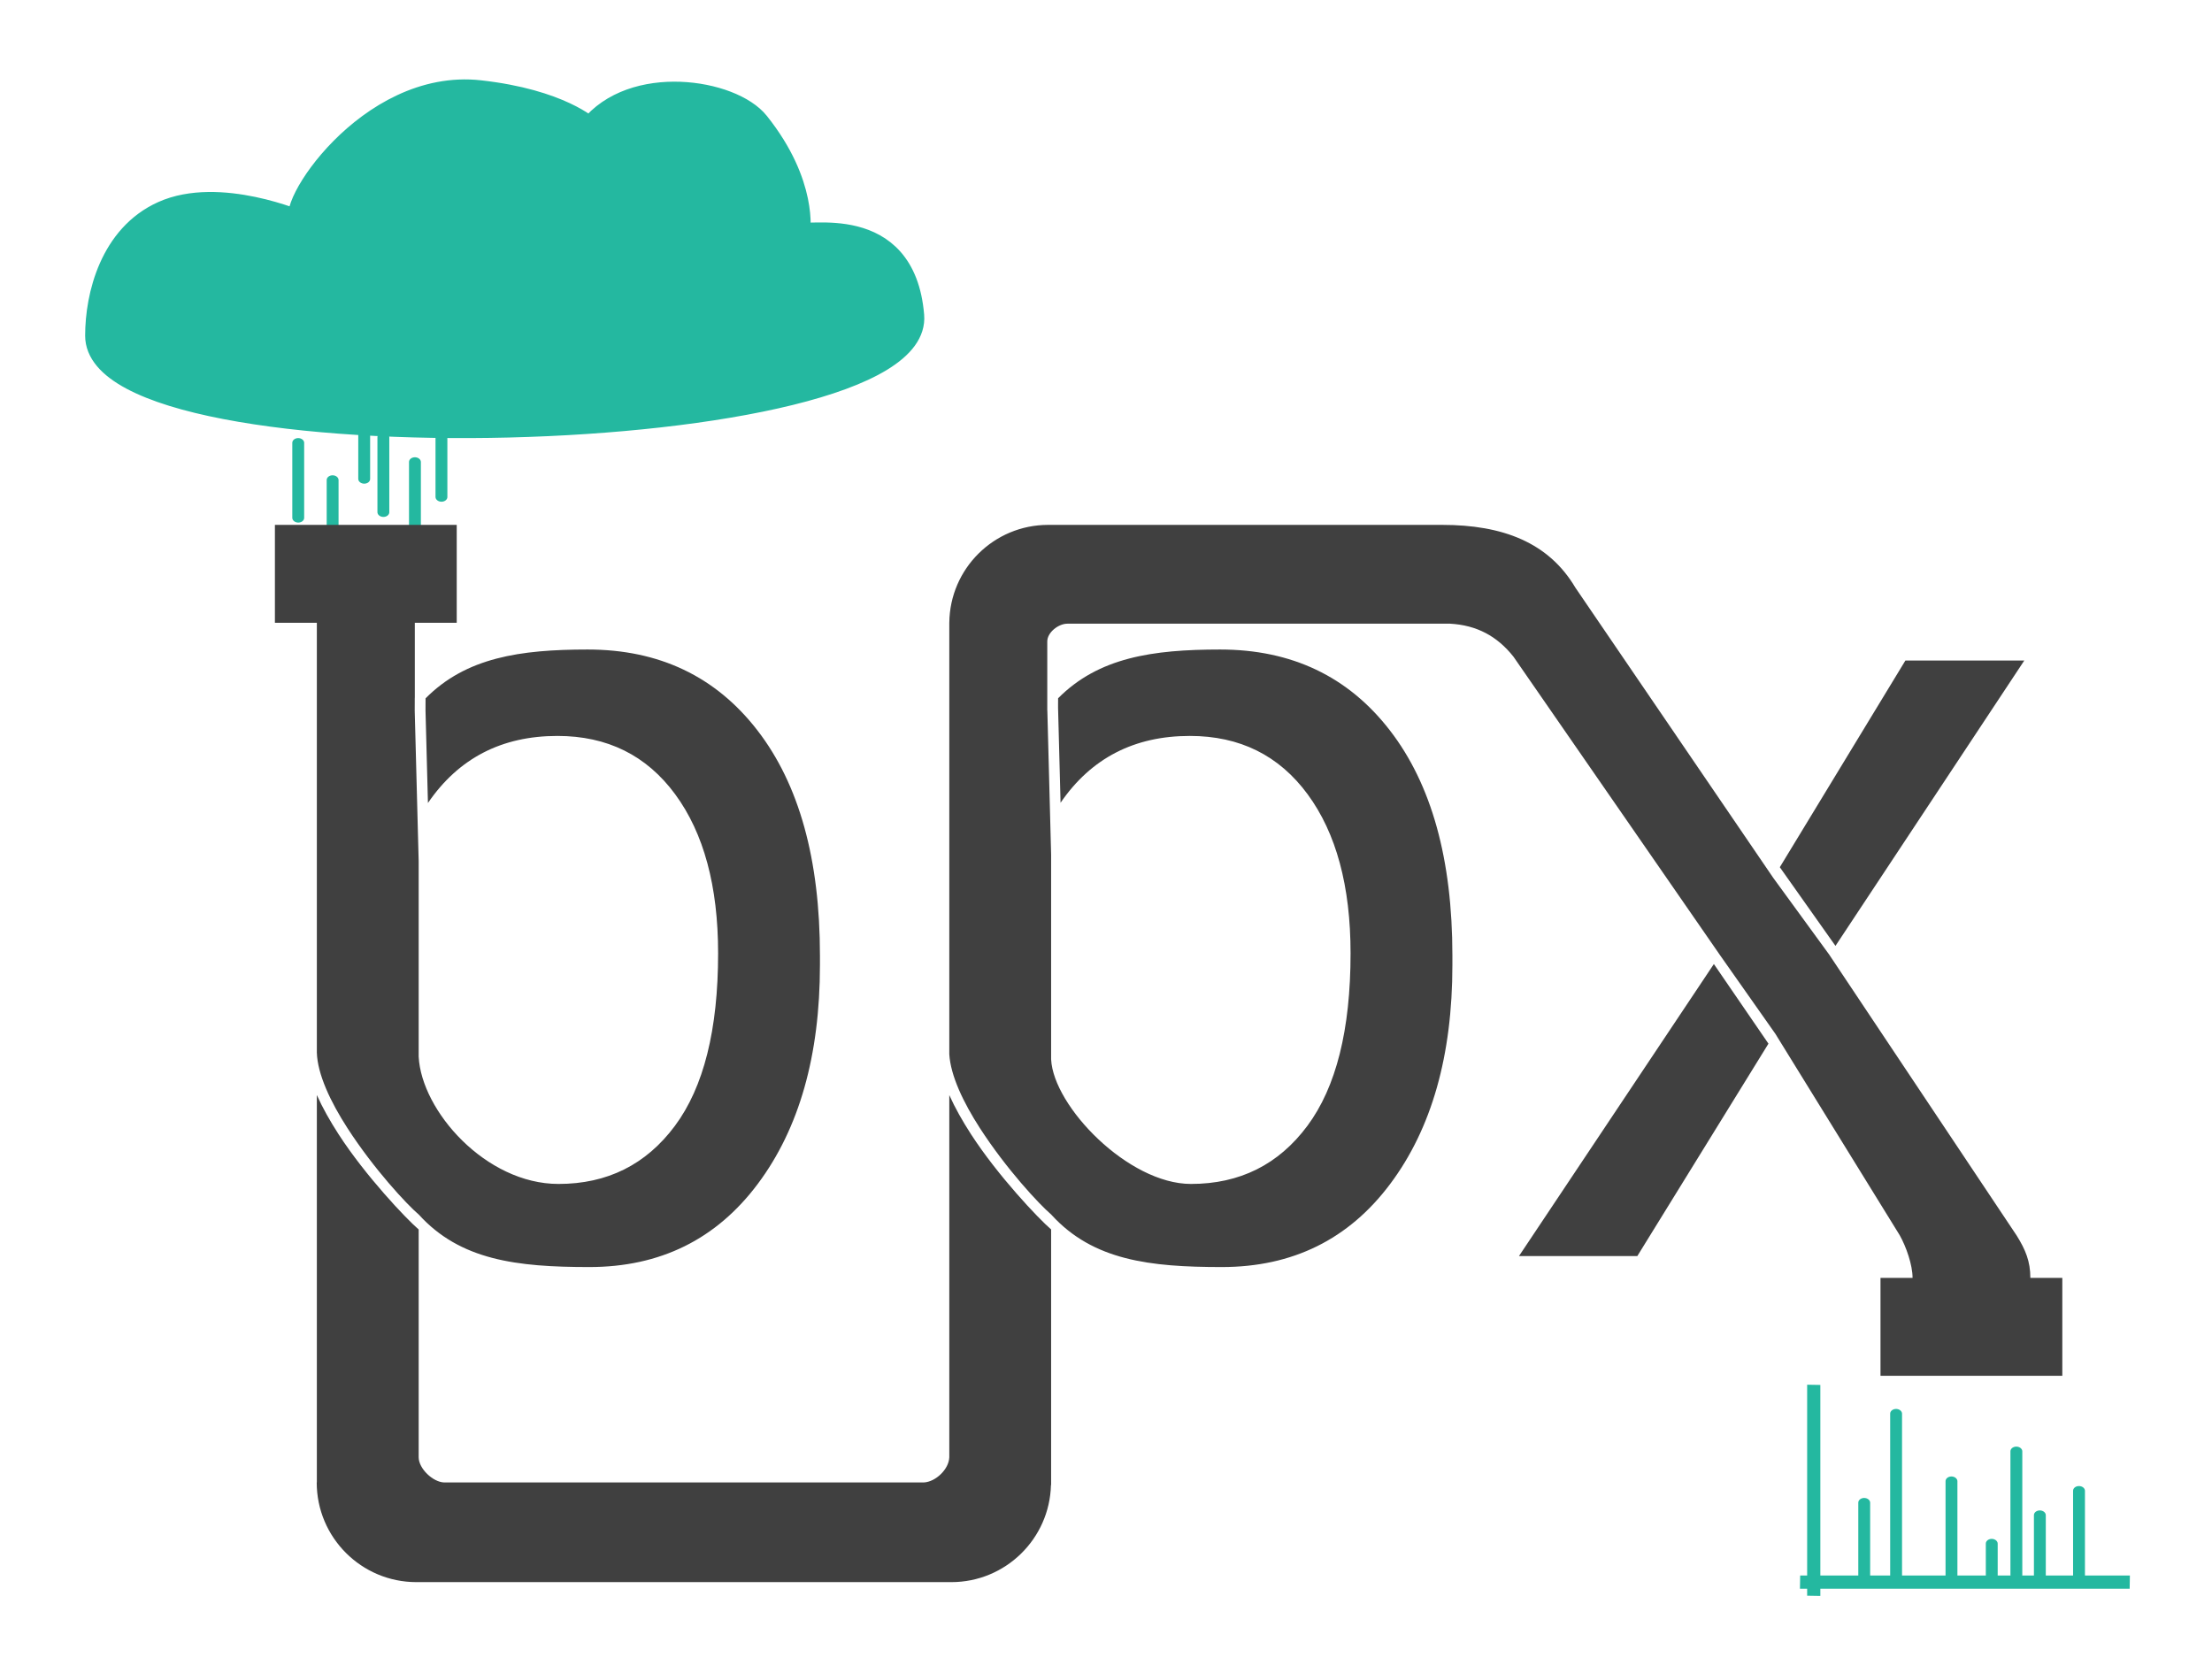
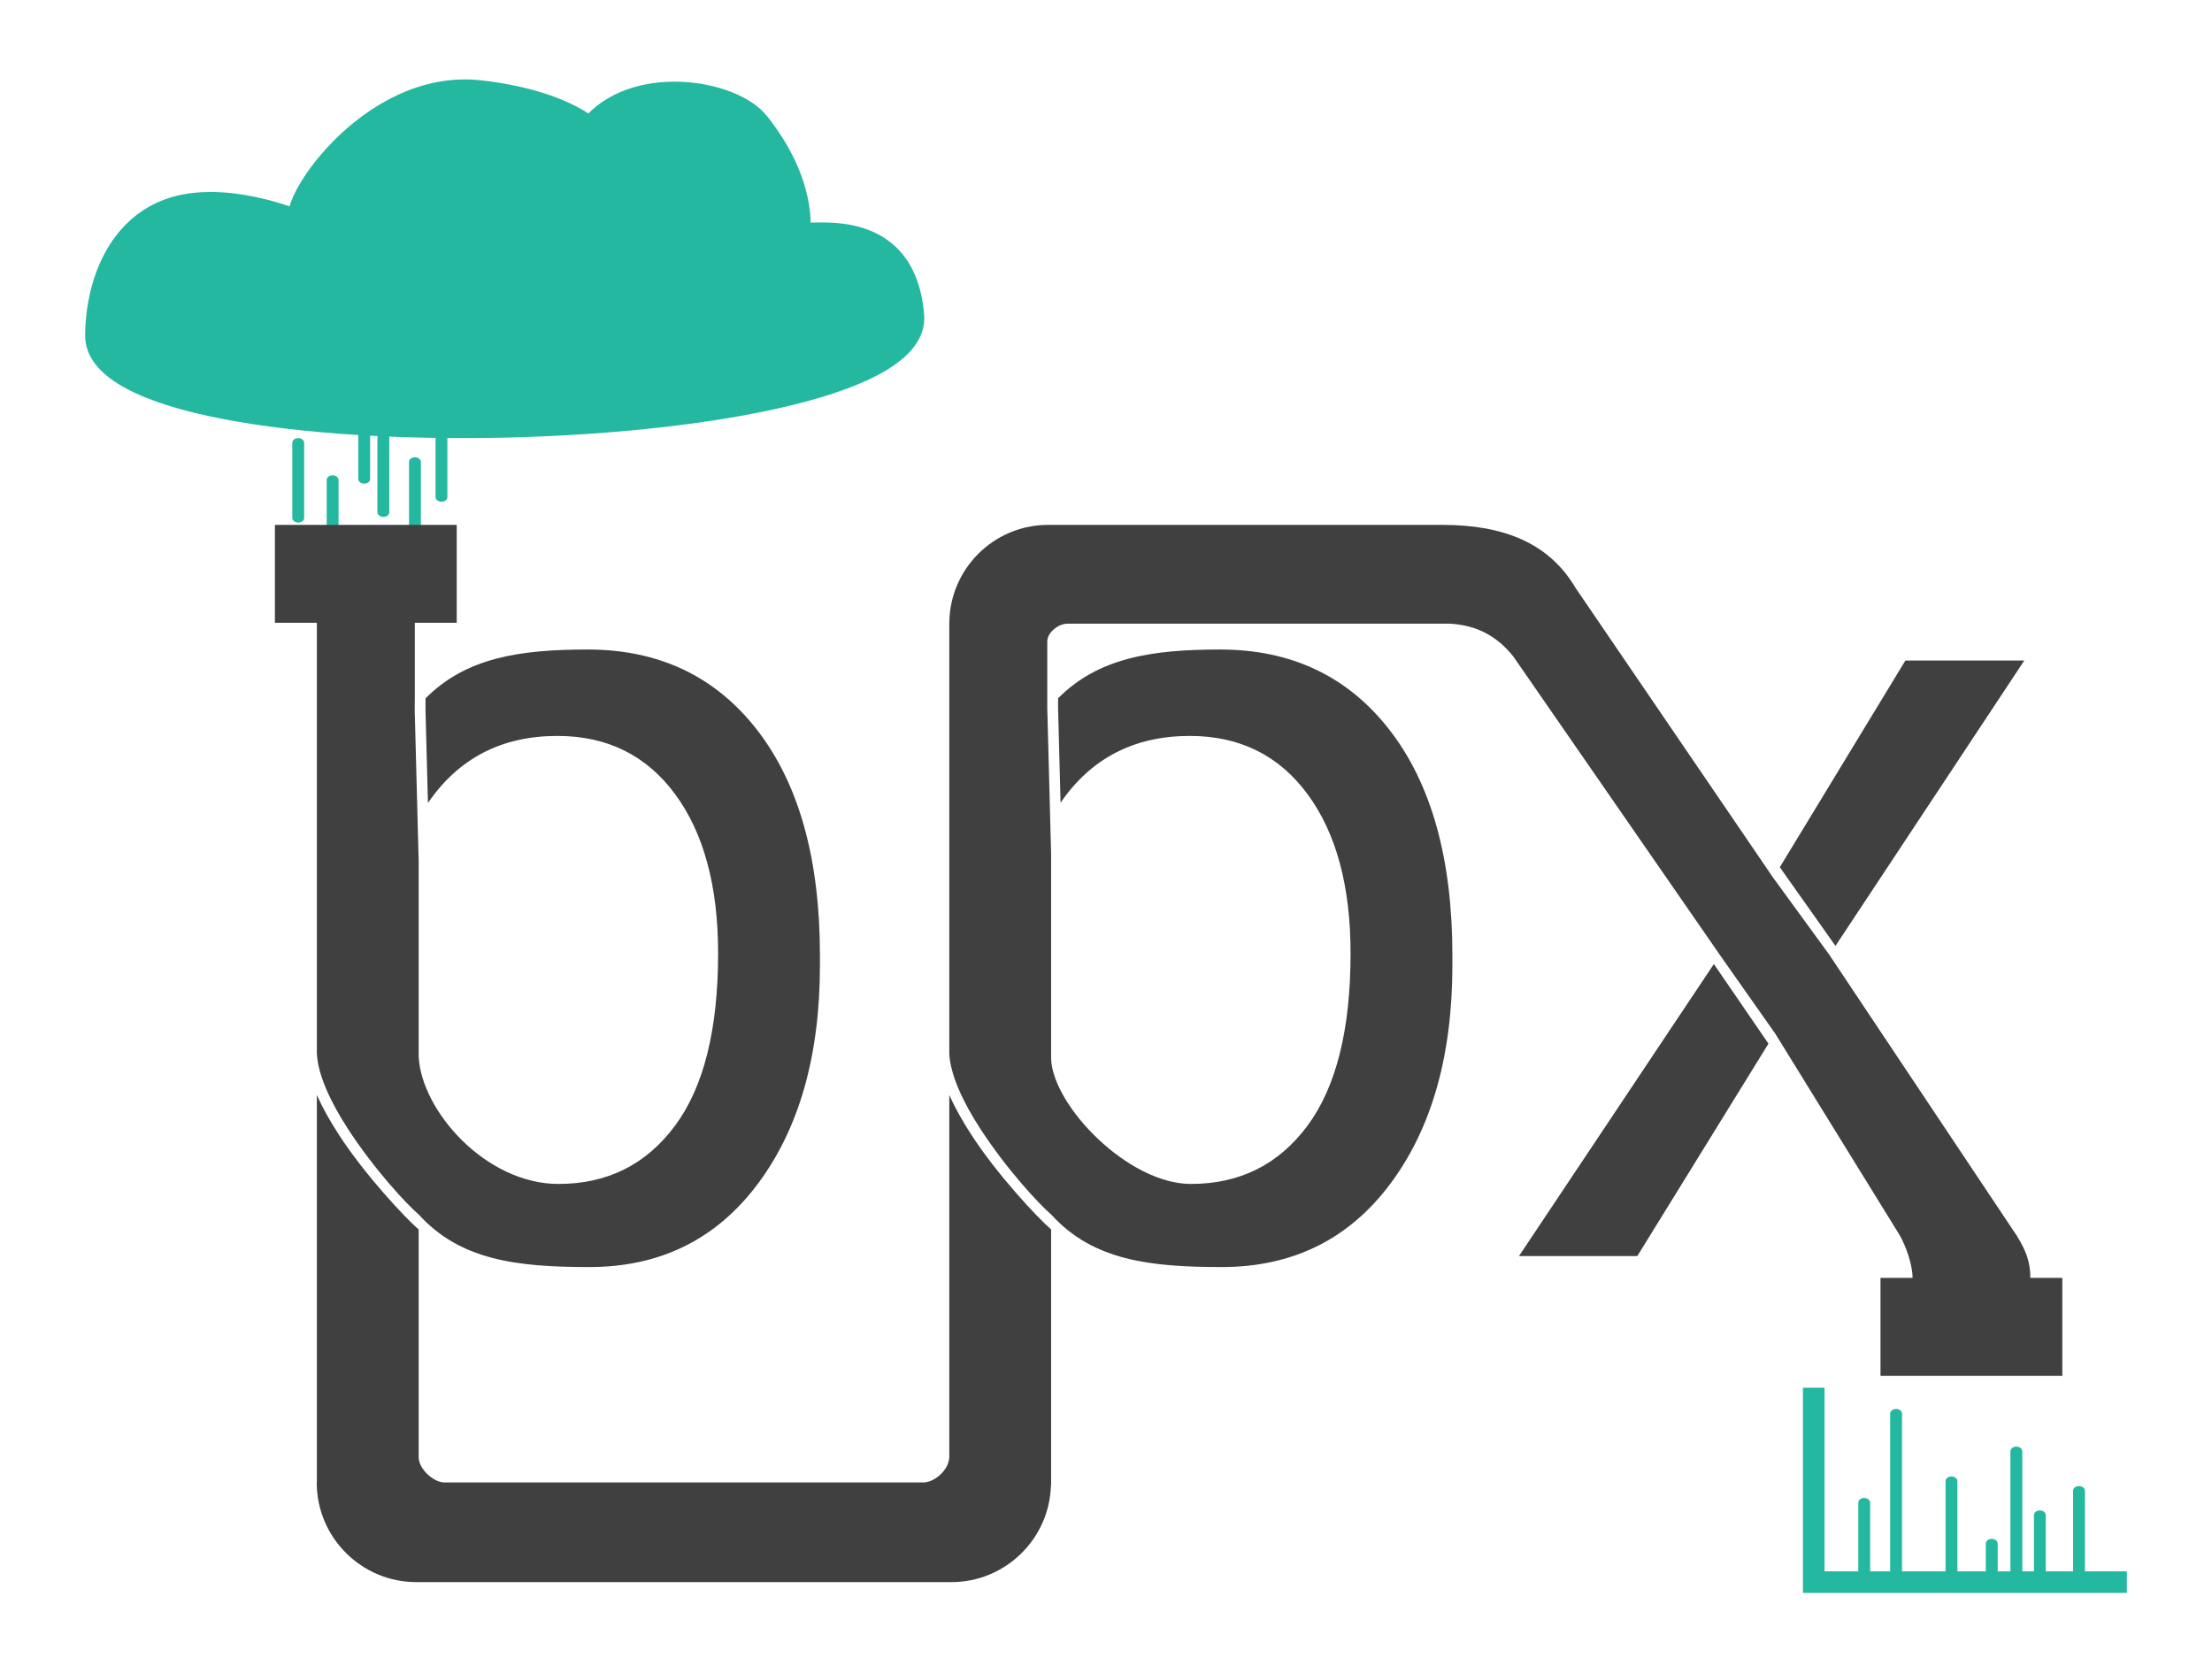
<svg xmlns="http://www.w3.org/2000/svg" width="100%" height="100%" viewBox="0 0 820 620" version="1.1" xml:space="preserve" style="fill-rule:evenodd;clip-rule:evenodd;stroke-linecap:round;stroke-linejoin:round;stroke-miterlimit:1.5;">
  <g transform="matrix(1,0,0,1,-0.849341,6.09831)">
    <g transform="matrix(1,0,0,1,-6.9399,-129.774)">
      <g transform="matrix(0.999935,0.00359454,0.00359454,0.801117,-1.12694,62.3529)">
        <path d="M118.47,280.955L118.345,315.649" style="fill:none;stroke:rgb(36,184,160);stroke-width:4.4px;" />
      </g>
      <g transform="matrix(0.999935,0.00359454,0.00359454,0.801117,11.6227,76.1477)">
        <path d="M118.47,280.955L118.345,315.649" style="fill:none;stroke:rgb(36,184,160);stroke-width:4.4px;" />
      </g>
      <g transform="matrix(0.999935,0.00359454,0.00359454,0.801117,23.3274,47.9311)">
        <path d="M118.47,280.955L118.345,315.649" style="fill:none;stroke:rgb(36,184,160);stroke-width:4.4px;" />
      </g>
      <g transform="matrix(0.999935,0.00359454,0.00359454,0.801117,30.4338,60.2628)">
        <path d="M118.47,280.955L118.345,315.649" style="fill:none;stroke:rgb(36,184,160);stroke-width:4.4px;" />
      </g>
      <g transform="matrix(0.999935,0.00359454,0.00359454,0.801117,42.1385,69.4593)">
        <path d="M118.47,280.955L118.345,315.649" style="fill:none;stroke:rgb(36,184,160);stroke-width:4.4px;" />
      </g>
      <g transform="matrix(0.999935,0.00359454,0.00359454,0.801117,51.9621,54.6195)">
        <path d="M118.47,280.955L118.345,315.649" style="fill:none;stroke:rgb(36,184,160);stroke-width:4.4px;" />
      </g>
      <g transform="matrix(1,0,0,1,-11.4635,17.3779)">
        <path d="M197.115,140.047C227.084,143.392 237.901,153.765 237.901,153.765C253.682,133.732 290.533,139.403 300.401,151.756C318.581,174.517 315.588,192.419 315.588,192.419C317.202,194.839 354.618,184.229 357.853,223.282C361.987,273.176 54.817,280.824 54.817,230.759C54.817,215.865 60.254,193.546 79.511,184.875C100.555,175.4 131.009,188.71 131.009,188.71C123.813,185.388 155.368,135.388 197.115,140.047Z" style="fill:rgb(36,184,160);stroke:rgb(36,184,160);stroke-width:8px;" />
      </g>
    </g>
    <g transform="matrix(1,0,0,1,-6.9399,-129.774)">
      <g transform="matrix(0.999935,0.00359454,0.00359454,0.801117,591.213,455.286)">
        <path d="M118.618,239.762L118.345,315.649" style="fill:none;stroke:rgb(36,184,160);stroke-width:4.4px;" />
      </g>
      <g transform="matrix(0.999935,0.00359454,0.00359454,0.801117,626.671,454.457)">
        <path d="M118.398,300.928L118.345,315.649" style="fill:none;stroke:rgb(36,184,160);stroke-width:4.4px;" />
      </g>
      <g transform="matrix(0.999935,0.00359454,0.00359454,0.801117,579.394,455.286)">
        <path d="M118.47,280.955L118.345,315.649" style="fill:none;stroke:rgb(36,184,160);stroke-width:4.4px;" />
      </g>
      <g transform="matrix(0.999935,0.00359454,0.00359454,0.801117,635.795,454.249)">
        <path d="M118.55,258.486L118.345,315.649" style="fill:none;stroke:rgb(36,184,160);stroke-width:4.4px;" />
      </g>
      <g transform="matrix(0.999935,0.00359454,0.00359454,0.801117,611.741,456.323)">
        <path d="M118.51,269.721L118.345,315.649" style="fill:none;stroke:rgb(36,184,160);stroke-width:4.4px;" />
      </g>
      <g transform="matrix(0.999935,0.00359454,0.00359454,0.801117,644.504,455.908)">
        <path d="M118.452,285.948L118.345,315.649" style="fill:none;stroke:rgb(36,184,160);stroke-width:4.4px;" />
      </g>
      <g transform="matrix(0.999935,0.00359454,0.00359454,0.801117,659.019,454.871)">
        <path d="M118.488,275.962L118.345,315.649" style="fill:none;stroke:rgb(36,184,160);stroke-width:4.4px;" />
      </g>
      <g transform="matrix(0.999935,0.00932079,0.00359454,2.07733,560.684,53.4229)">
-         <path d="M118.463,282.881L118.345,315.649" style="fill:none;stroke:rgb(36,184,160);stroke-width:4.89px;stroke-linecap:square;" />
+         <path d="M118.463,282.881L118.345,315.649" style="fill:none;" />
      </g>
      <g transform="matrix(-0.00932079,0.999935,-2.07733,0.00359454,1336.97,590.761)">
-         <path d="M118.539,261.699L118.345,315.649" style="fill:none;stroke:rgb(36,184,160);stroke-width:4.89px;stroke-linecap:square;" />
+         <path d="M118.539,261.699L118.345,315.649" style="fill:none;" />
+       </g>
+       <g transform="matrix(1,0,0,1,7.78924,123.676)">
+         <path d="M668.366,514.488L668.366,590.557L788.436,590.557L788.436,582.557L676.366,582.557L676.366,514.488L668.366,514.488Z" style="fill:rgb(36,184,160);" />
      </g>
    </g>
    <g transform="matrix(1,0,0,1,-6.9399,-129.774)">
      <path d="M397.447,579.475L397.447,674.226L397.388,674.226C396.886,694.184 380.525,710.233 360.446,710.233L162.154,710.233C141.759,710.233 125.2,693.674 125.2,673.279L125.245,673.279L125.245,529.645C127.375,534.406 130.167,539.342 133.289,544.17C143.315,559.676 158.441,575.601 162.994,579.492L162.994,663.925C162.994,668.125 168.23,673.129 172.428,673.279L350.25,673.279C354.676,673.058 359.561,668.355 359.698,663.925L359.698,529.666C361.824,534.408 364.606,539.323 367.715,544.131C377.741,559.637 392.867,575.562 397.421,579.453L397.447,579.475ZM685.979,477.717L685.973,477.726L755.375,581.734C758.639,586.98 760.451,591.267 760.451,597.445L772.3,597.445L772.3,633.745L704.9,633.745L704.9,597.445L716.785,597.445C716.785,592.6 714.409,585.869 712.035,581.646L665.772,506.701L665.763,506.717L645.366,477.728L645.368,477.726L568.855,367.159C562.789,359.477 555.16,355.461 545.387,354.904L403.451,354.904C400.147,354.904 396.019,358.157 396.019,361.461L396.019,387.045L396.042,387.017L397.447,440.525L397.447,516.411C398.269,533.802 426.014,562.61 449.276,562.61C467.368,562.61 481.754,555.435 492.432,541.083C503.111,526.732 508.45,505.409 508.45,477.114C508.45,452.22 503.145,432.563 492.534,418.143C481.924,403.724 467.368,396.514 448.868,396.514C428.238,396.514 412.264,404.772 400.944,421.291L400.017,386L400.031,382.556C415.03,367.433 435.05,364.478 460.091,364.478C486.617,364.478 507.6,374.477 523.04,394.474C538.48,414.471 546.199,442.289 546.199,477.93L546.199,481.399C546.199,514.999 538.514,542.069 523.142,562.61C507.77,583.151 486.957,593.422 460.703,593.422C434.041,593.422 413.034,590.945 397.683,574.175L397.447,573.916L397.447,573.922L397.409,573.888C392.975,570.099 380.836,557.056 371.073,541.959C364.893,532.402 360.154,522.424 359.698,514.472L359.698,354.559L359.702,354.559C359.887,334.499 376.23,318.271 396.333,318.271C396.333,318.271 390.333,318.271 542.493,318.271C564.794,318.271 581.865,324.749 591.801,341.559L665.16,449.159L665.162,449.157L685.979,477.717ZM165.547,382.587C180.551,367.436 200.581,364.478 225.638,364.478C252.164,364.478 273.147,374.477 288.587,394.474C304.027,414.471 311.747,442.289 311.747,477.93L311.747,481.399C311.747,514.999 304.061,542.069 288.689,562.61C273.317,583.151 252.504,593.422 226.25,593.422C199.451,593.422 178.366,590.92 162.994,573.916L162.994,573.938L162.983,573.927C158.549,570.138 146.41,557.096 136.648,541.998C130.304,532.188 125.478,521.934 125.245,513.884L125.245,354.571L109.7,354.571L109.7,318.271L177.1,318.271L177.1,354.571L161.566,354.571L161.566,382.241C161.554,382.329 161.547,382.418 161.547,382.51L161.528,387.079C161.528,387.099 161.528,387.119 161.529,387.14L162.994,442.948L162.994,515.411C164.021,535.558 187.897,562.61 214.823,562.61C232.915,562.61 247.301,555.435 257.98,541.083C268.658,526.732 273.997,505.409 273.997,477.114C273.997,452.22 268.692,432.563 258.082,418.143C247.471,403.724 232.915,396.514 214.415,396.514C193.746,396.514 177.751,404.804 166.43,421.381L165.528,387.065L165.547,382.587ZM643.129,481.081L663.364,510.602L614.76,589.341L570.889,589.341L643.129,481.081ZM688.207,474.351L667.576,445.182L714.132,368.559L758.207,368.559L688.207,474.351Z" style="fill:rgb(64,64,64);" />
    </g>
  </g>
</svg>
